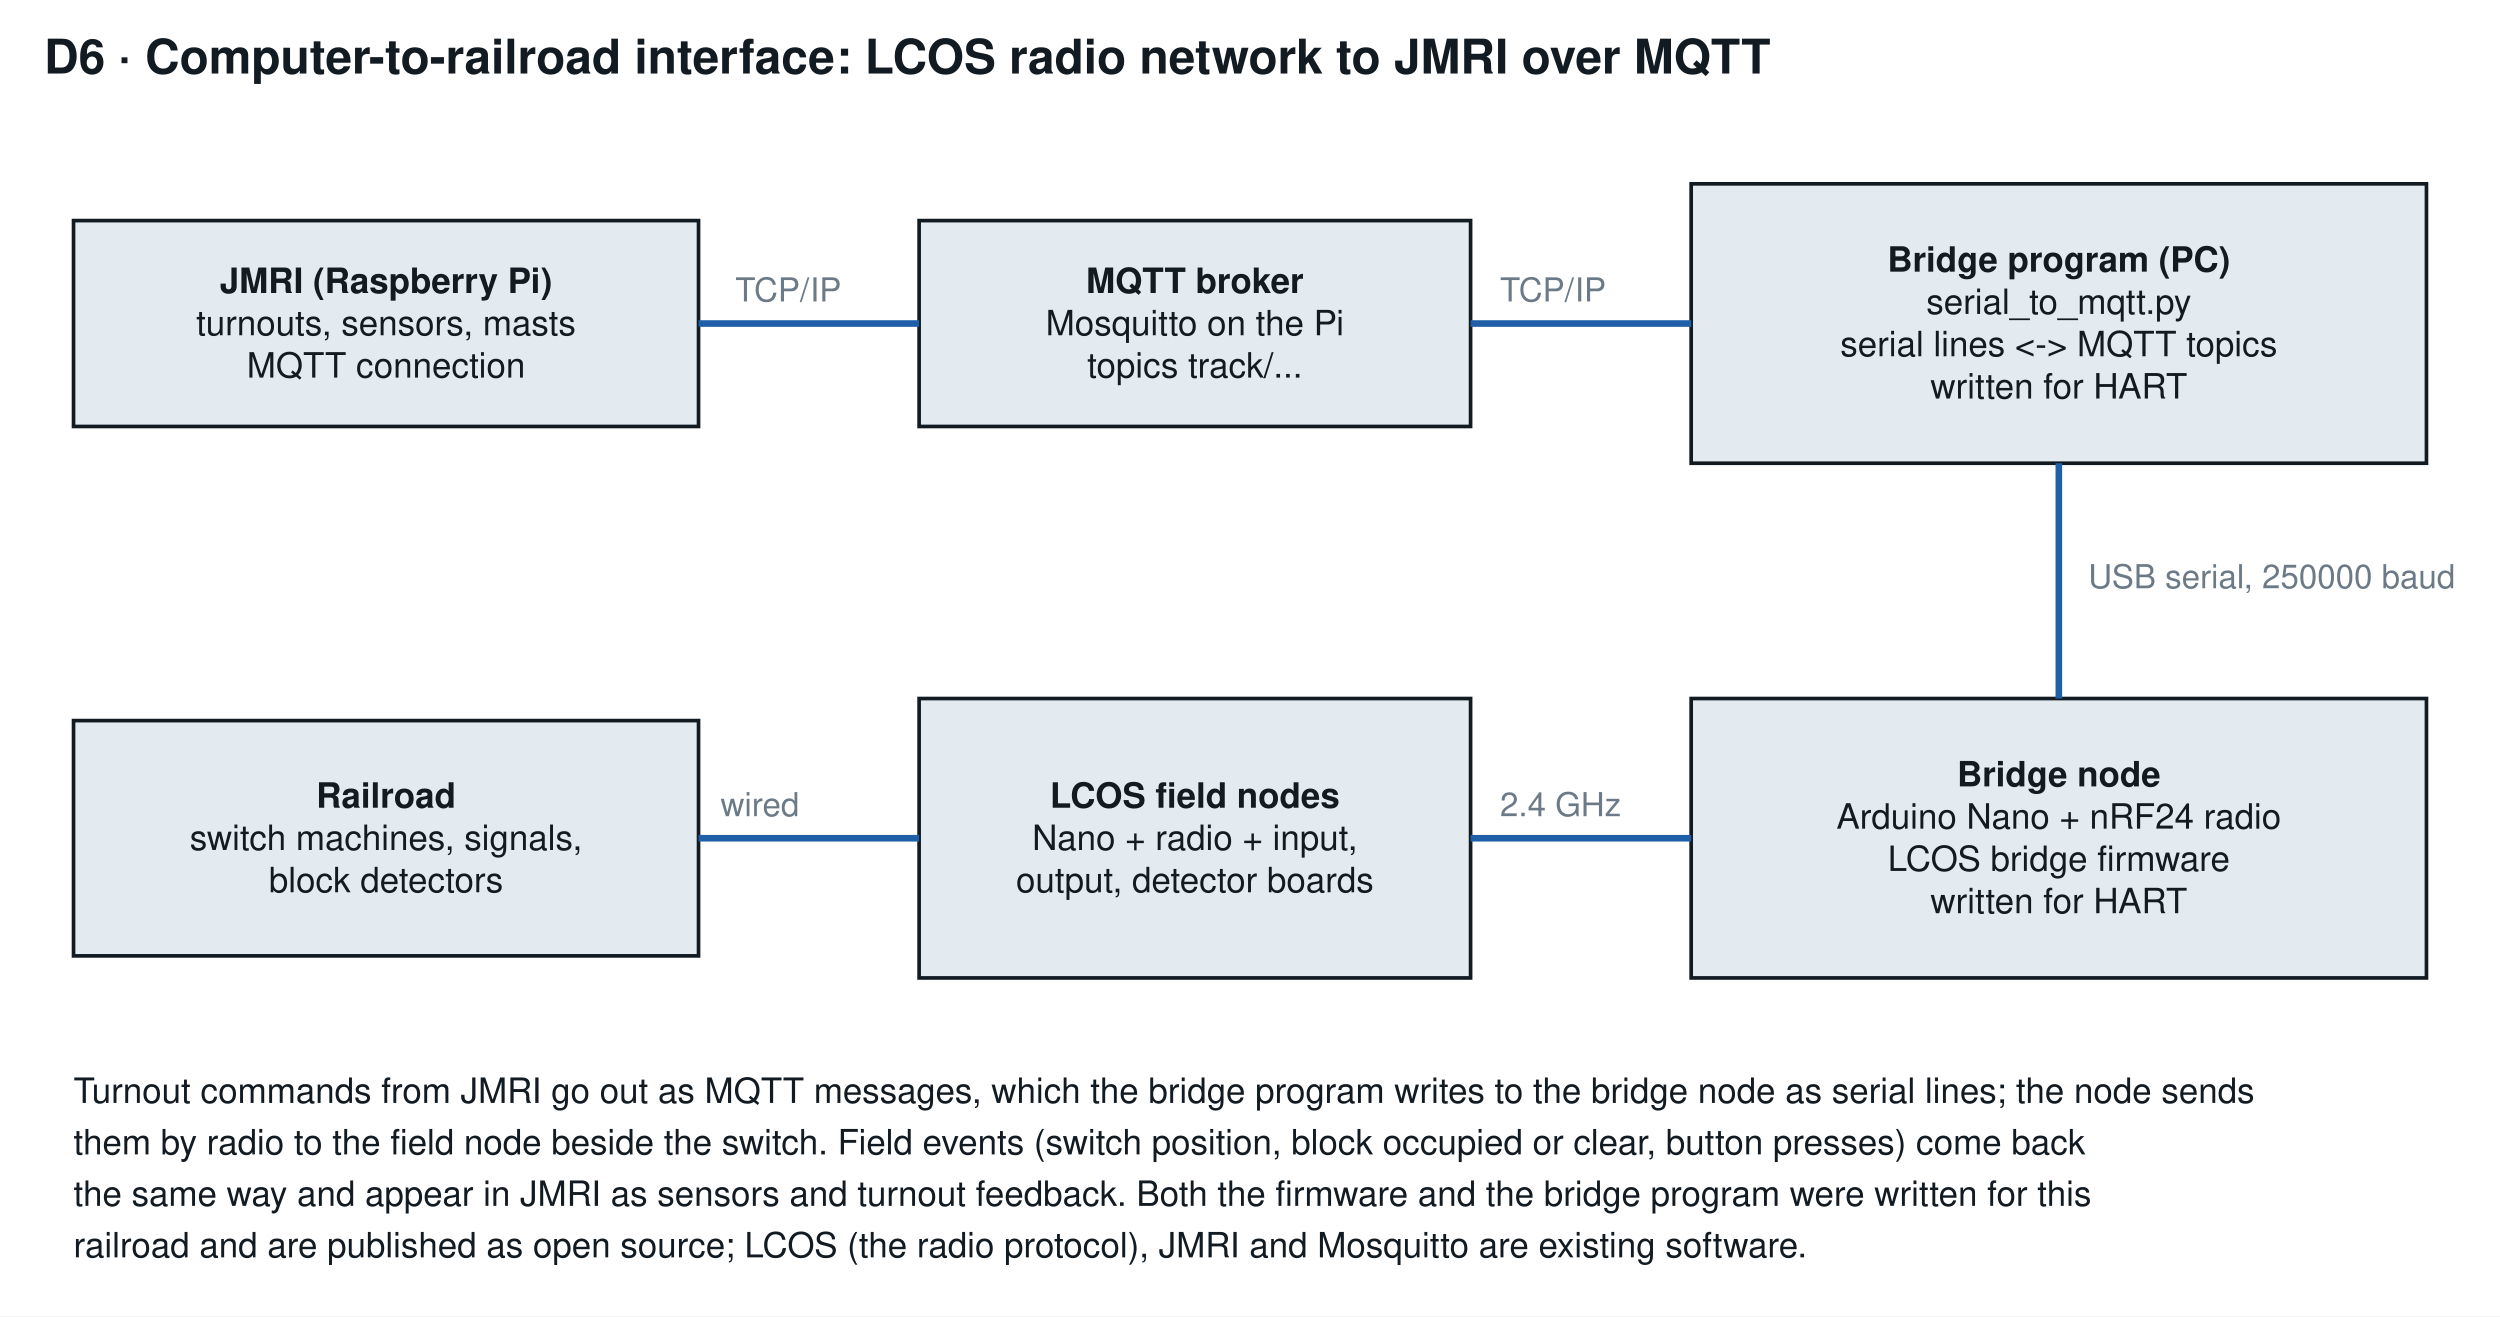
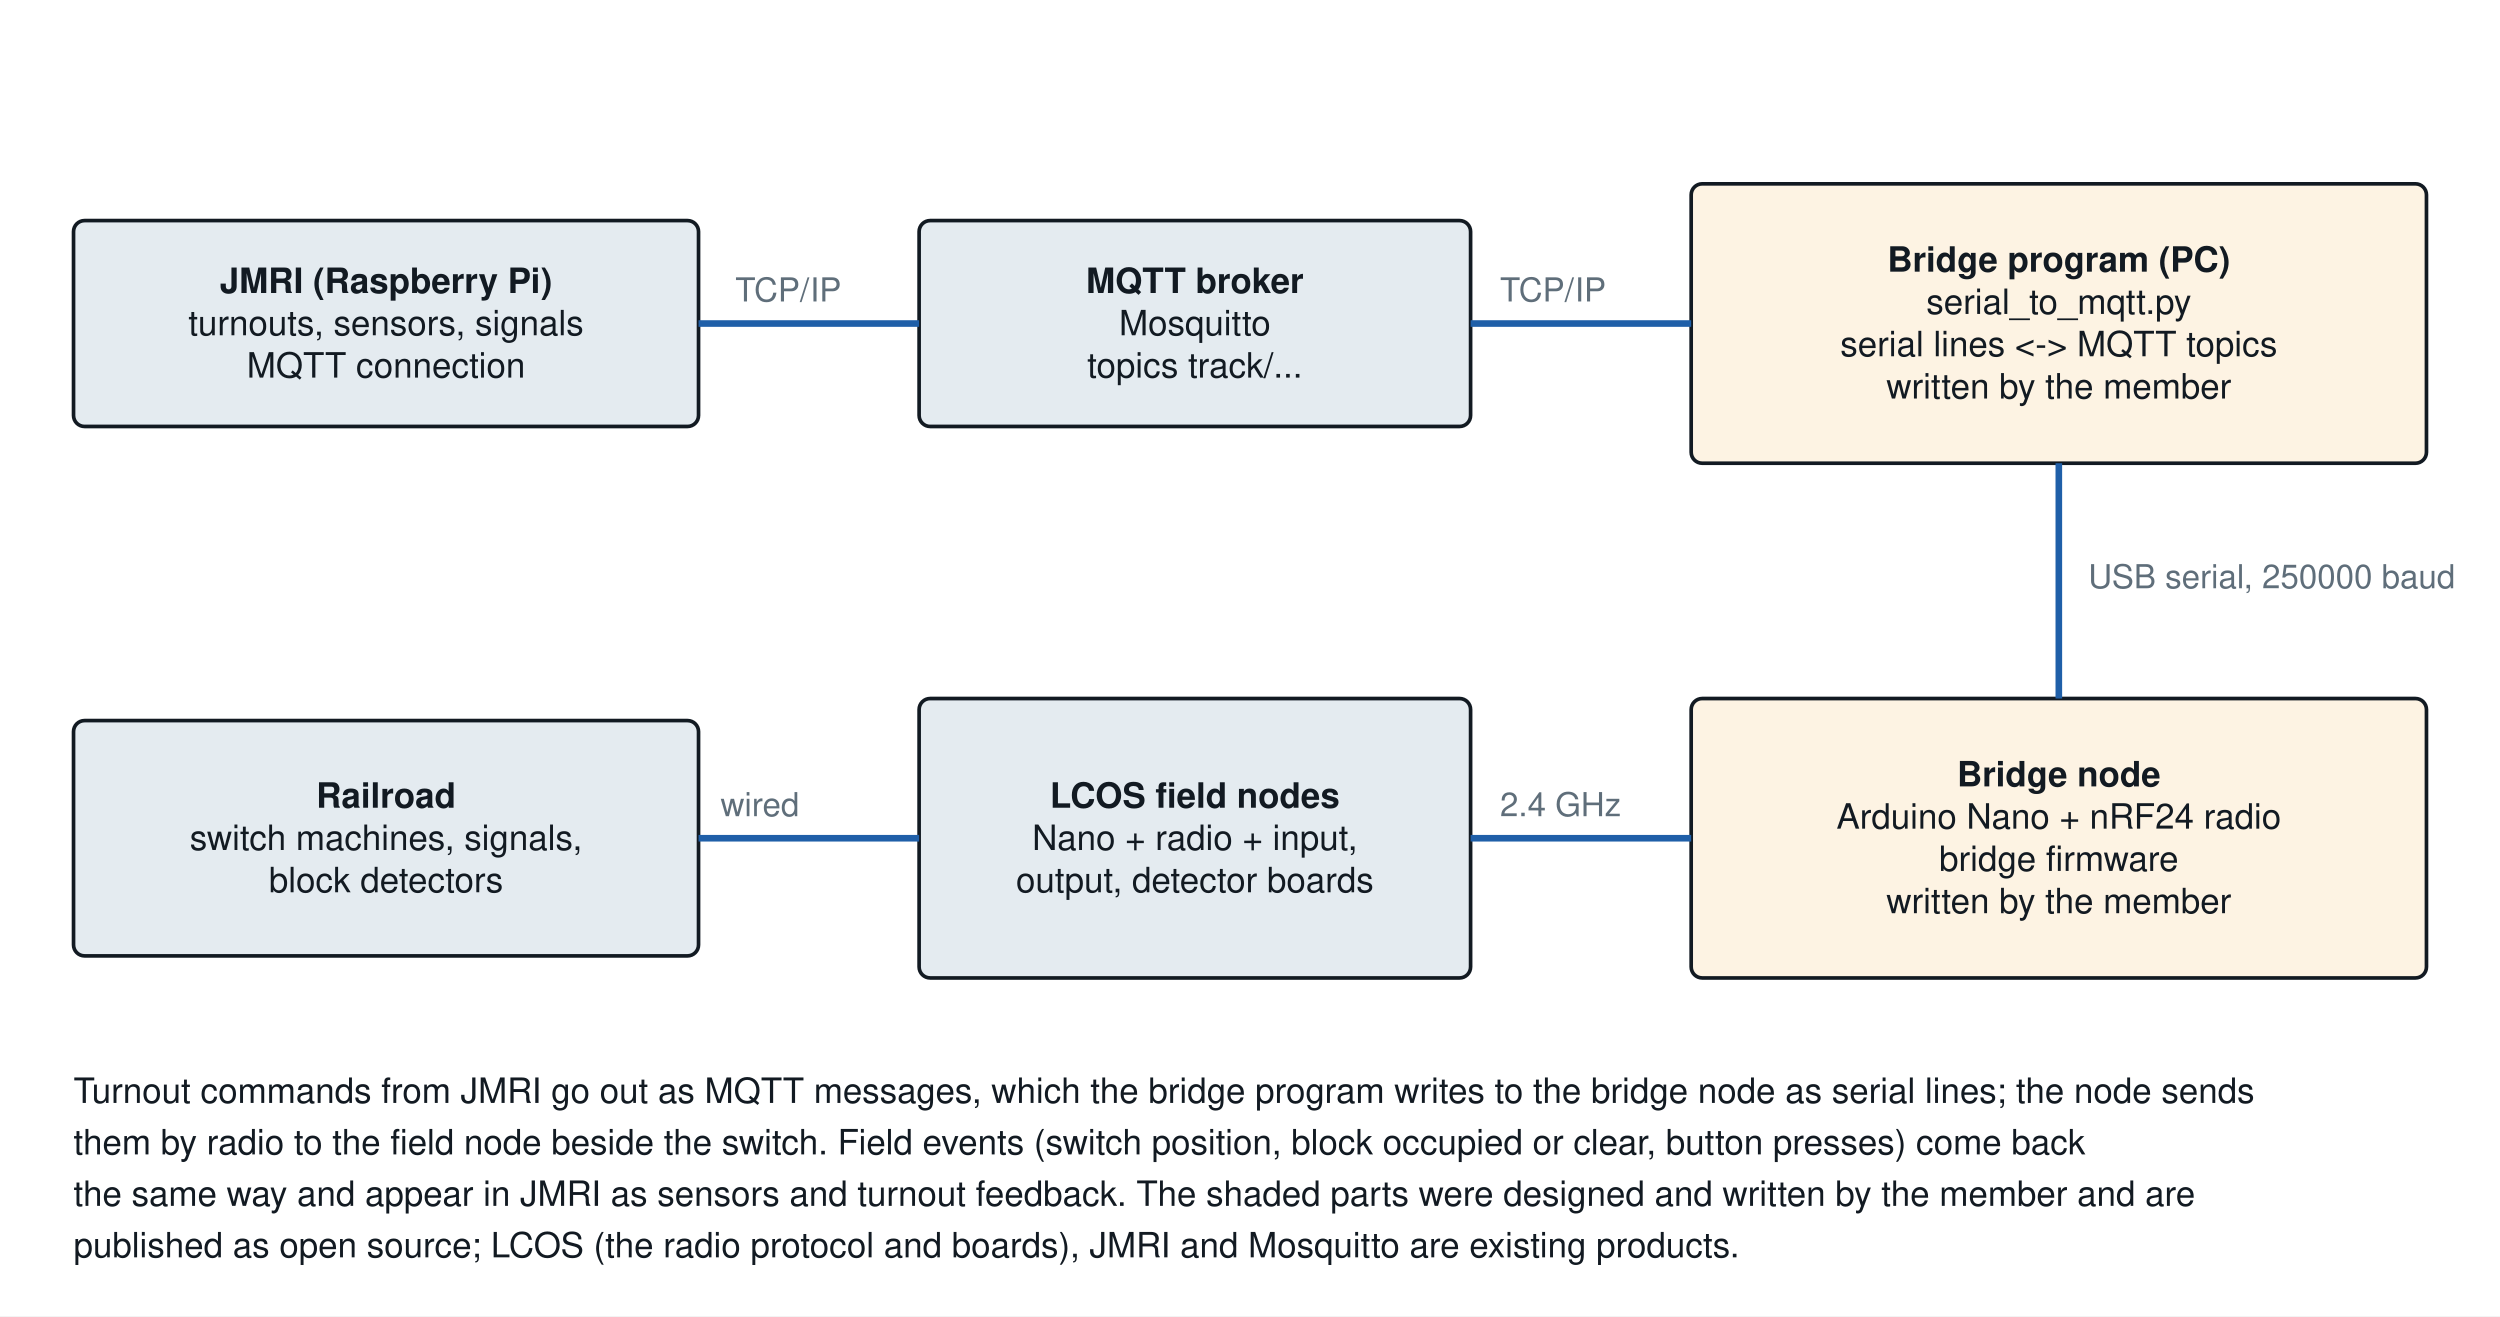
- <svg xmlns="http://www.w3.org/2000/svg" viewBox="0 0 680 358" width="680" height="358" font-family="'Helvetica Neue',Helvetica,Arial,sans-serif">
+ <svg xmlns="http://www.w3.org/2000/svg" viewBox="0 0 680 358" width="680" height="358" role="img" aria-labelledby="t d" font-family="'Helvetica Neue',Helvetica,Arial,sans-serif">
  <rect width="680" height="358" fill="#fff" />
-   <text x="12" y="20" font-size="13" font-weight="bold" fill="#121a22">D6 · Computer-to-railroad interface: LCOS radio network to JMRI over MQTT</text>
-   <rect x="20" y="60" width="170" height="56" fill="#e4ebf0" stroke="#121a22" />
+   <rect x="20" y="60" width="170" height="56" rx="3" fill="#e4ebf0" stroke="#121a22" />
  <text x="105.0" y="79.7" font-size="9.5" text-anchor="middle" font-weight="bold" fill="#121a22">JMRI (Raspberry Pi)</text>
-   <text x="105.0" y="91.2" font-size="9.5" text-anchor="middle" fill="#121a22">turnouts, sensors, masts</text>
+   <text x="105.0" y="91.2" font-size="9.5" text-anchor="middle" fill="#121a22">turnouts, sensors, signals</text>
  <text x="105.0" y="102.7" font-size="9.5" text-anchor="middle" fill="#121a22">MQTT connection</text>
-   <rect x="250" y="60" width="150" height="56" fill="#e4ebf0" stroke="#121a22" />
+   <rect x="250" y="60" width="150" height="56" rx="3" fill="#e4ebf0" stroke="#121a22" />
  <text x="325.0" y="79.7" font-size="9.5" text-anchor="middle" font-weight="bold" fill="#121a22">MQTT broker</text>
-   <text x="325.0" y="91.2" font-size="9.5" text-anchor="middle" fill="#121a22">Mosquitto on the Pi</text>
+   <text x="325.0" y="91.2" font-size="9.5" text-anchor="middle" fill="#121a22">Mosquitto</text>
  <text x="325.0" y="102.7" font-size="9.5" text-anchor="middle" fill="#121a22">topics track/...</text>
-   <rect x="460" y="50" width="200" height="76" fill="#e4ebf0" stroke="#121a22" />
+   <rect x="460" y="50" width="200" height="76" rx="3" fill="#fdf3e3" stroke="#121a22" />
  <text x="560.0" y="73.9" font-size="9.5" text-anchor="middle" font-weight="bold" fill="#121a22">Bridge program (PC)</text>
  <text x="560.0" y="85.4" font-size="9.5" text-anchor="middle" fill="#121a22">serial_to_mqtt.py</text>
  <text x="560.0" y="96.9" font-size="9.5" text-anchor="middle" fill="#121a22">serial lines &lt;-&gt; MQTT topics</text>
-   <text x="560.0" y="108.4" font-size="9.5" text-anchor="middle" fill="#121a22">written for HART</text>
-   <rect x="460" y="190" width="200" height="76" fill="#e4ebf0" stroke="#121a22" />
+   <text x="560.0" y="108.4" font-size="9.5" text-anchor="middle" fill="#121a22">written by the member</text>
+   <rect x="460" y="190" width="200" height="76" rx="3" fill="#fdf3e3" stroke="#121a22" />
  <text x="560.0" y="213.9" font-size="9.5" text-anchor="middle" font-weight="bold" fill="#121a22">Bridge node</text>
  <text x="560.0" y="225.4" font-size="9.5" text-anchor="middle" fill="#121a22">Arduino Nano + nRF24 radio</text>
-   <text x="560.0" y="236.9" font-size="9.5" text-anchor="middle" fill="#121a22">LCOS bridge firmware</text>
-   <text x="560.0" y="248.4" font-size="9.5" text-anchor="middle" fill="#121a22">written for HART</text>
-   <rect x="250" y="190" width="150" height="76" fill="#e4ebf0" stroke="#121a22" />
+   <text x="560.0" y="236.9" font-size="9.5" text-anchor="middle" fill="#121a22">bridge firmware</text>
+   <text x="560.0" y="248.4" font-size="9.5" text-anchor="middle" fill="#121a22">written by the member</text>
+   <rect x="250" y="190" width="150" height="76" rx="3" fill="#e4ebf0" stroke="#121a22" />
  <text x="325.0" y="219.7" font-size="9.5" text-anchor="middle" font-weight="bold" fill="#121a22">LCOS field nodes</text>
  <text x="325.0" y="231.2" font-size="9.5" text-anchor="middle" fill="#121a22">Nano + radio + input,</text>
  <text x="325.0" y="242.7" font-size="9.5" text-anchor="middle" fill="#121a22">output, detector boards</text>
-   <rect x="20" y="196" width="170" height="64" fill="#e4ebf0" stroke="#121a22" />
+   <rect x="20" y="196" width="170" height="64" rx="3" fill="#e4ebf0" stroke="#121a22" />
  <text x="105.0" y="219.7" font-size="9.5" text-anchor="middle" font-weight="bold" fill="#121a22">Railroad</text>
  <text x="105.0" y="231.2" font-size="9.5" text-anchor="middle" fill="#121a22">switch machines, signals,</text>
  <text x="105.0" y="242.7" font-size="9.5" text-anchor="middle" fill="#121a22">block detectors</text>
  <path d="M190,88 L250,88" fill="none" stroke="#1f5fa8" stroke-width="1.8" />
  <path d="M400,88 L460,88" fill="none" stroke="#1f5fa8" stroke-width="1.8" />
  <path d="M560,126 L560,190" fill="none" stroke="#1f5fa8" stroke-width="1.8" />
  <path d="M460,228 L400,228" fill="none" stroke="#1f5fa8" stroke-width="1.8" />
  <path d="M250,228 L190,228" fill="none" stroke="#1f5fa8" stroke-width="1.8" />
-   <text x="200" y="82" font-size="9" fill="#6b7a86" text-anchor="start" font-weight="normal">TCP/IP</text>
-   <text x="408" y="82" font-size="9" fill="#6b7a86" text-anchor="start" font-weight="normal">TCP/IP</text>
-   <text x="568" y="160" font-size="9" fill="#6b7a86" text-anchor="start" font-weight="normal">USB serial, 250000 baud</text>
-   <text x="408" y="222" font-size="9" fill="#6b7a86" text-anchor="start" font-weight="normal">2.4 GHz</text>
-   <text x="196" y="222" font-size="9" fill="#6b7a86" text-anchor="start" font-weight="normal">wired</text>
+   <text x="200" y="82" font-size="9" fill="#5f6e7a" text-anchor="start" font-weight="normal">TCP/IP</text>
+   <text x="408" y="82" font-size="9" fill="#5f6e7a" text-anchor="start" font-weight="normal">TCP/IP</text>
+   <text x="568" y="160" font-size="9" fill="#5f6e7a" text-anchor="start" font-weight="normal">USB serial, 250000 baud</text>
+   <text x="408" y="222" font-size="9" fill="#5f6e7a" text-anchor="start" font-weight="normal">2.4 GHz</text>
+   <text x="196" y="222" font-size="9" fill="#5f6e7a" text-anchor="start" font-weight="normal">wired</text>
  <text x="20" y="300" font-size="9.5" fill="#121a22" text-anchor="start" font-weight="normal">Turnout commands from JMRI go out as MQTT messages, which the bridge program writes to the bridge node as serial lines; the node sends</text>
  <text x="20" y="314" font-size="9.5" fill="#121a22" text-anchor="start" font-weight="normal">them by radio to the field node beside the switch. Field events (switch position, block occupied or clear, button presses) come back</text>
-   <text x="20" y="328" font-size="9.5" fill="#121a22" text-anchor="start" font-weight="normal">the same way and appear in JMRI as sensors and turnout feedback. Both the firmware and the bridge program were written for this</text>
-   <text x="20" y="342" font-size="9.5" fill="#121a22" text-anchor="start" font-weight="normal">railroad and are published as open source; LCOS (the radio protocol), JMRI and Mosquitto are existing software.</text>
+   <text x="20" y="328" font-size="9.5" fill="#121a22" text-anchor="start" font-weight="normal">the same way and appear in JMRI as sensors and turnout feedback. The shaded parts were designed and written by the member and are</text>
+   <text x="20" y="342" font-size="9.5" fill="#121a22" text-anchor="start" font-weight="normal">published as open source; LCOS (the radio protocol and boards), JMRI and Mosquitto are existing products.</text>
</svg>
